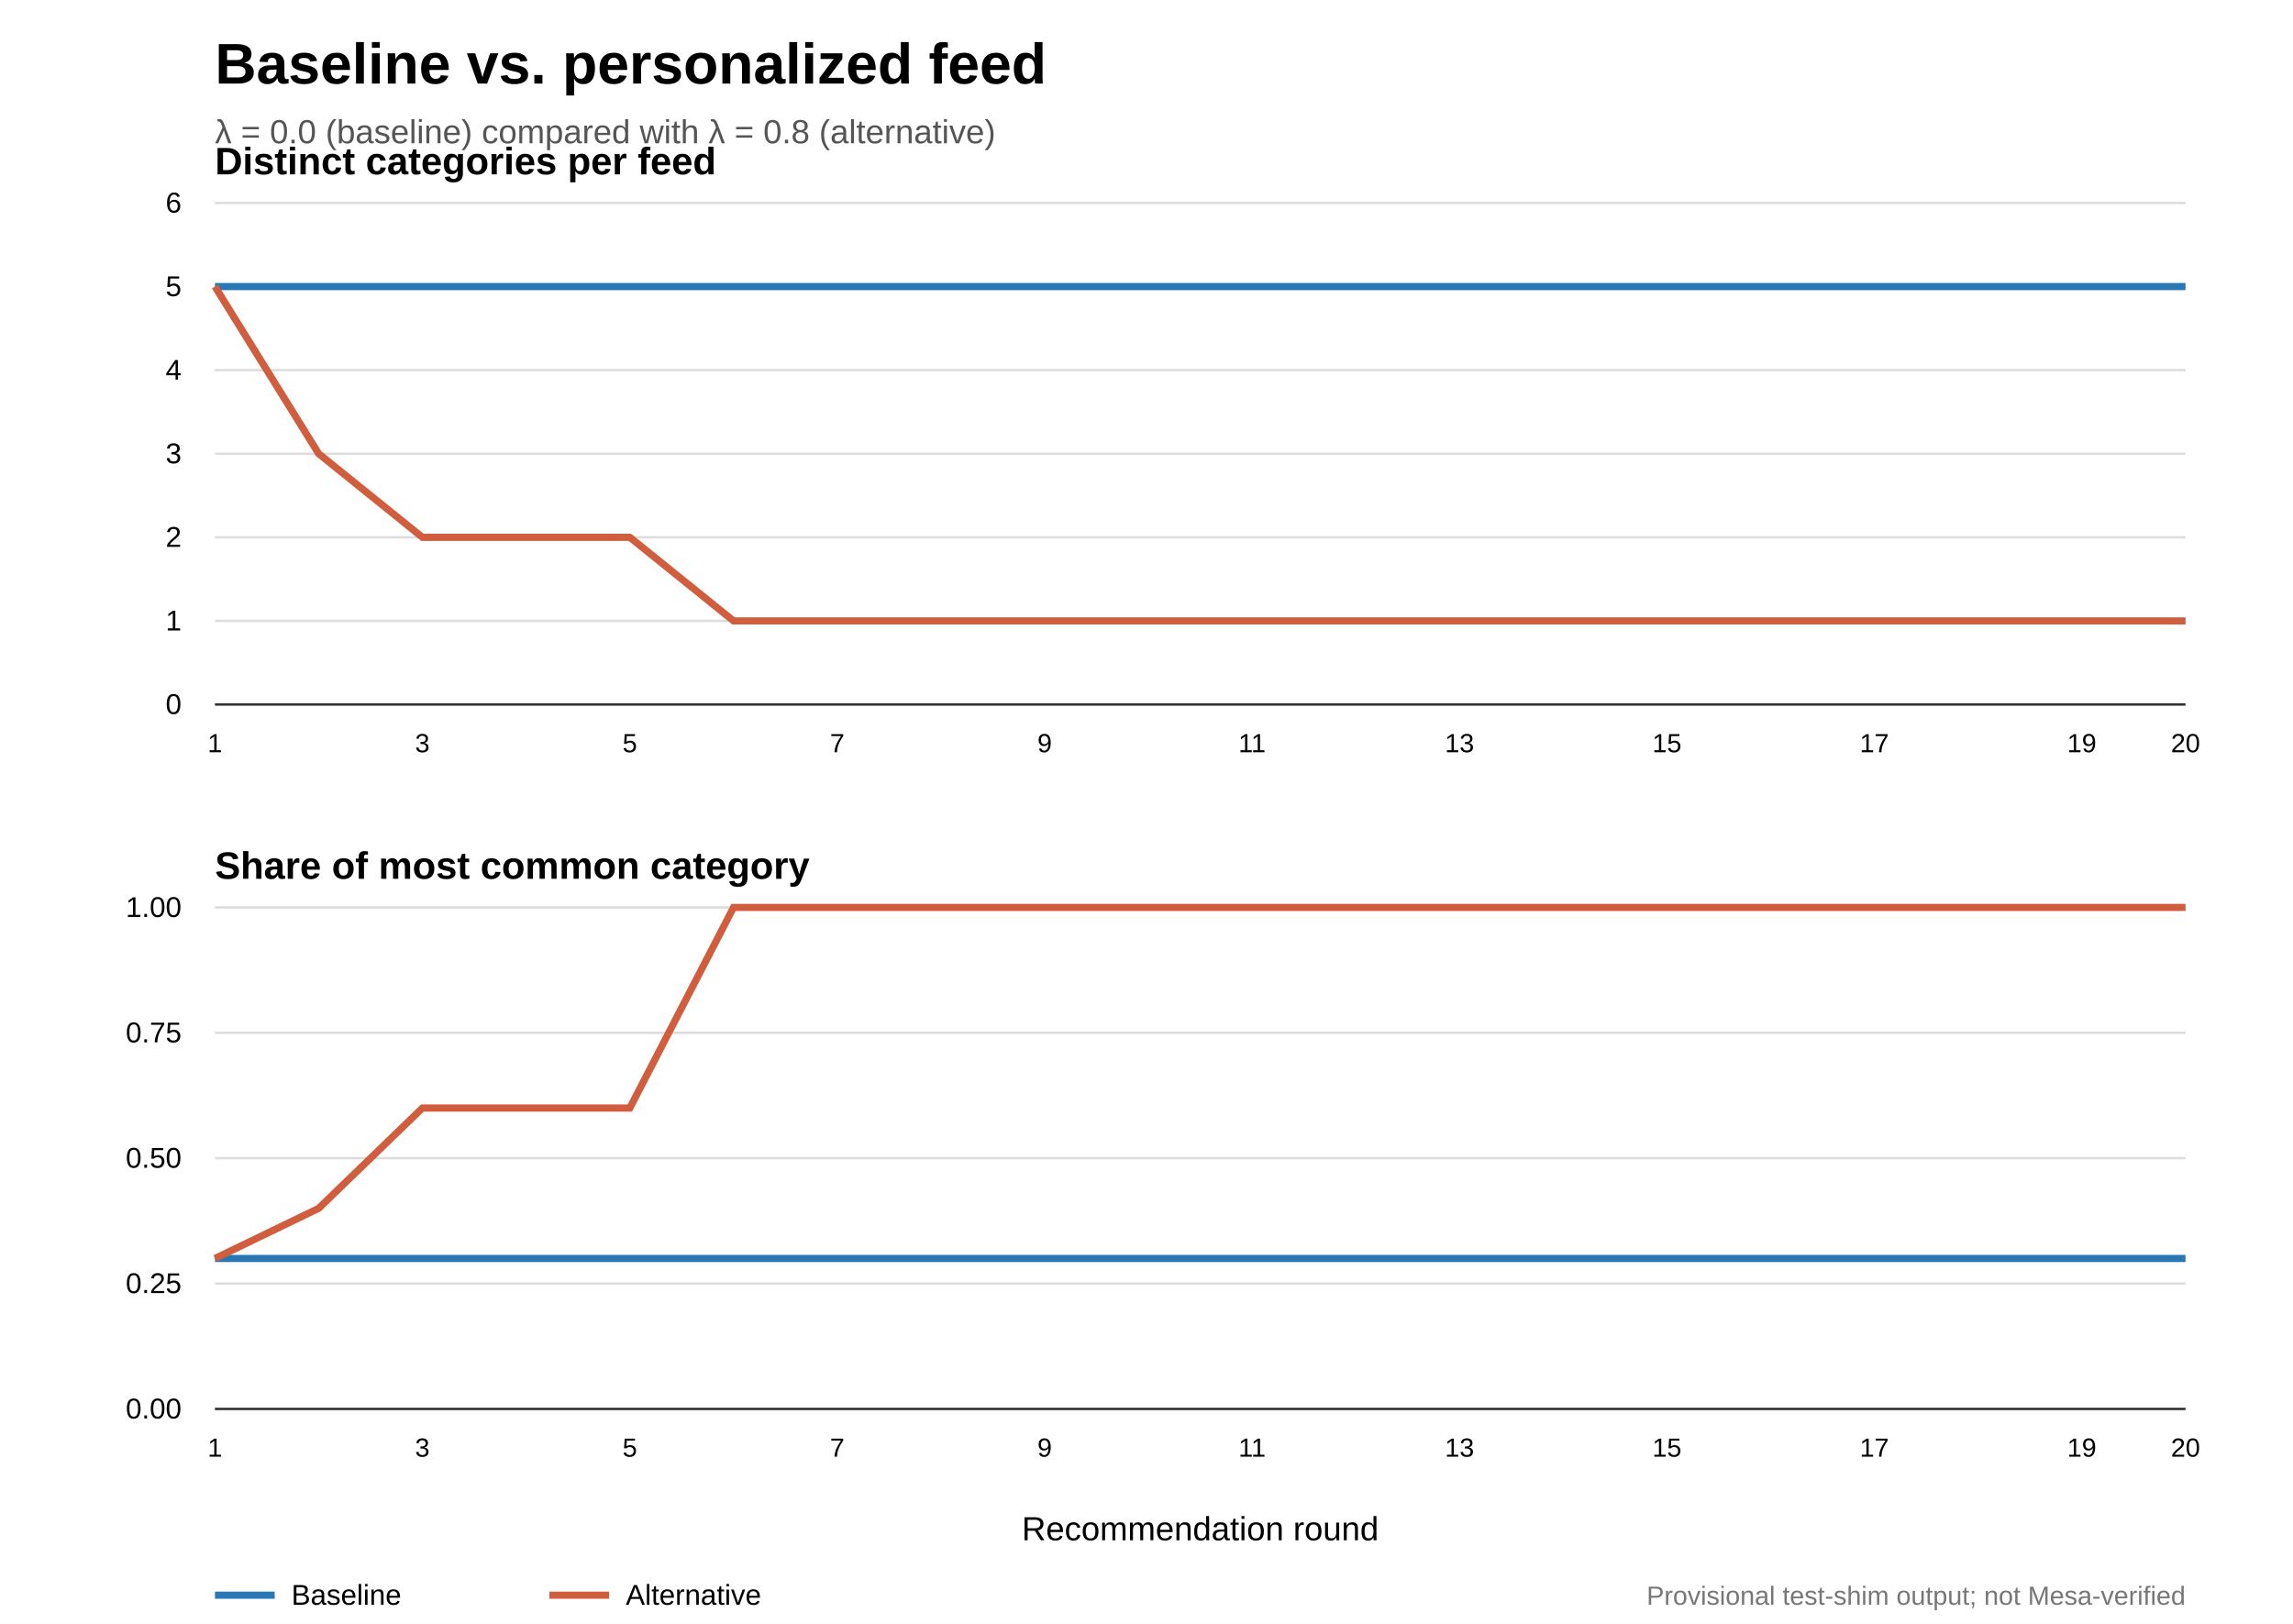
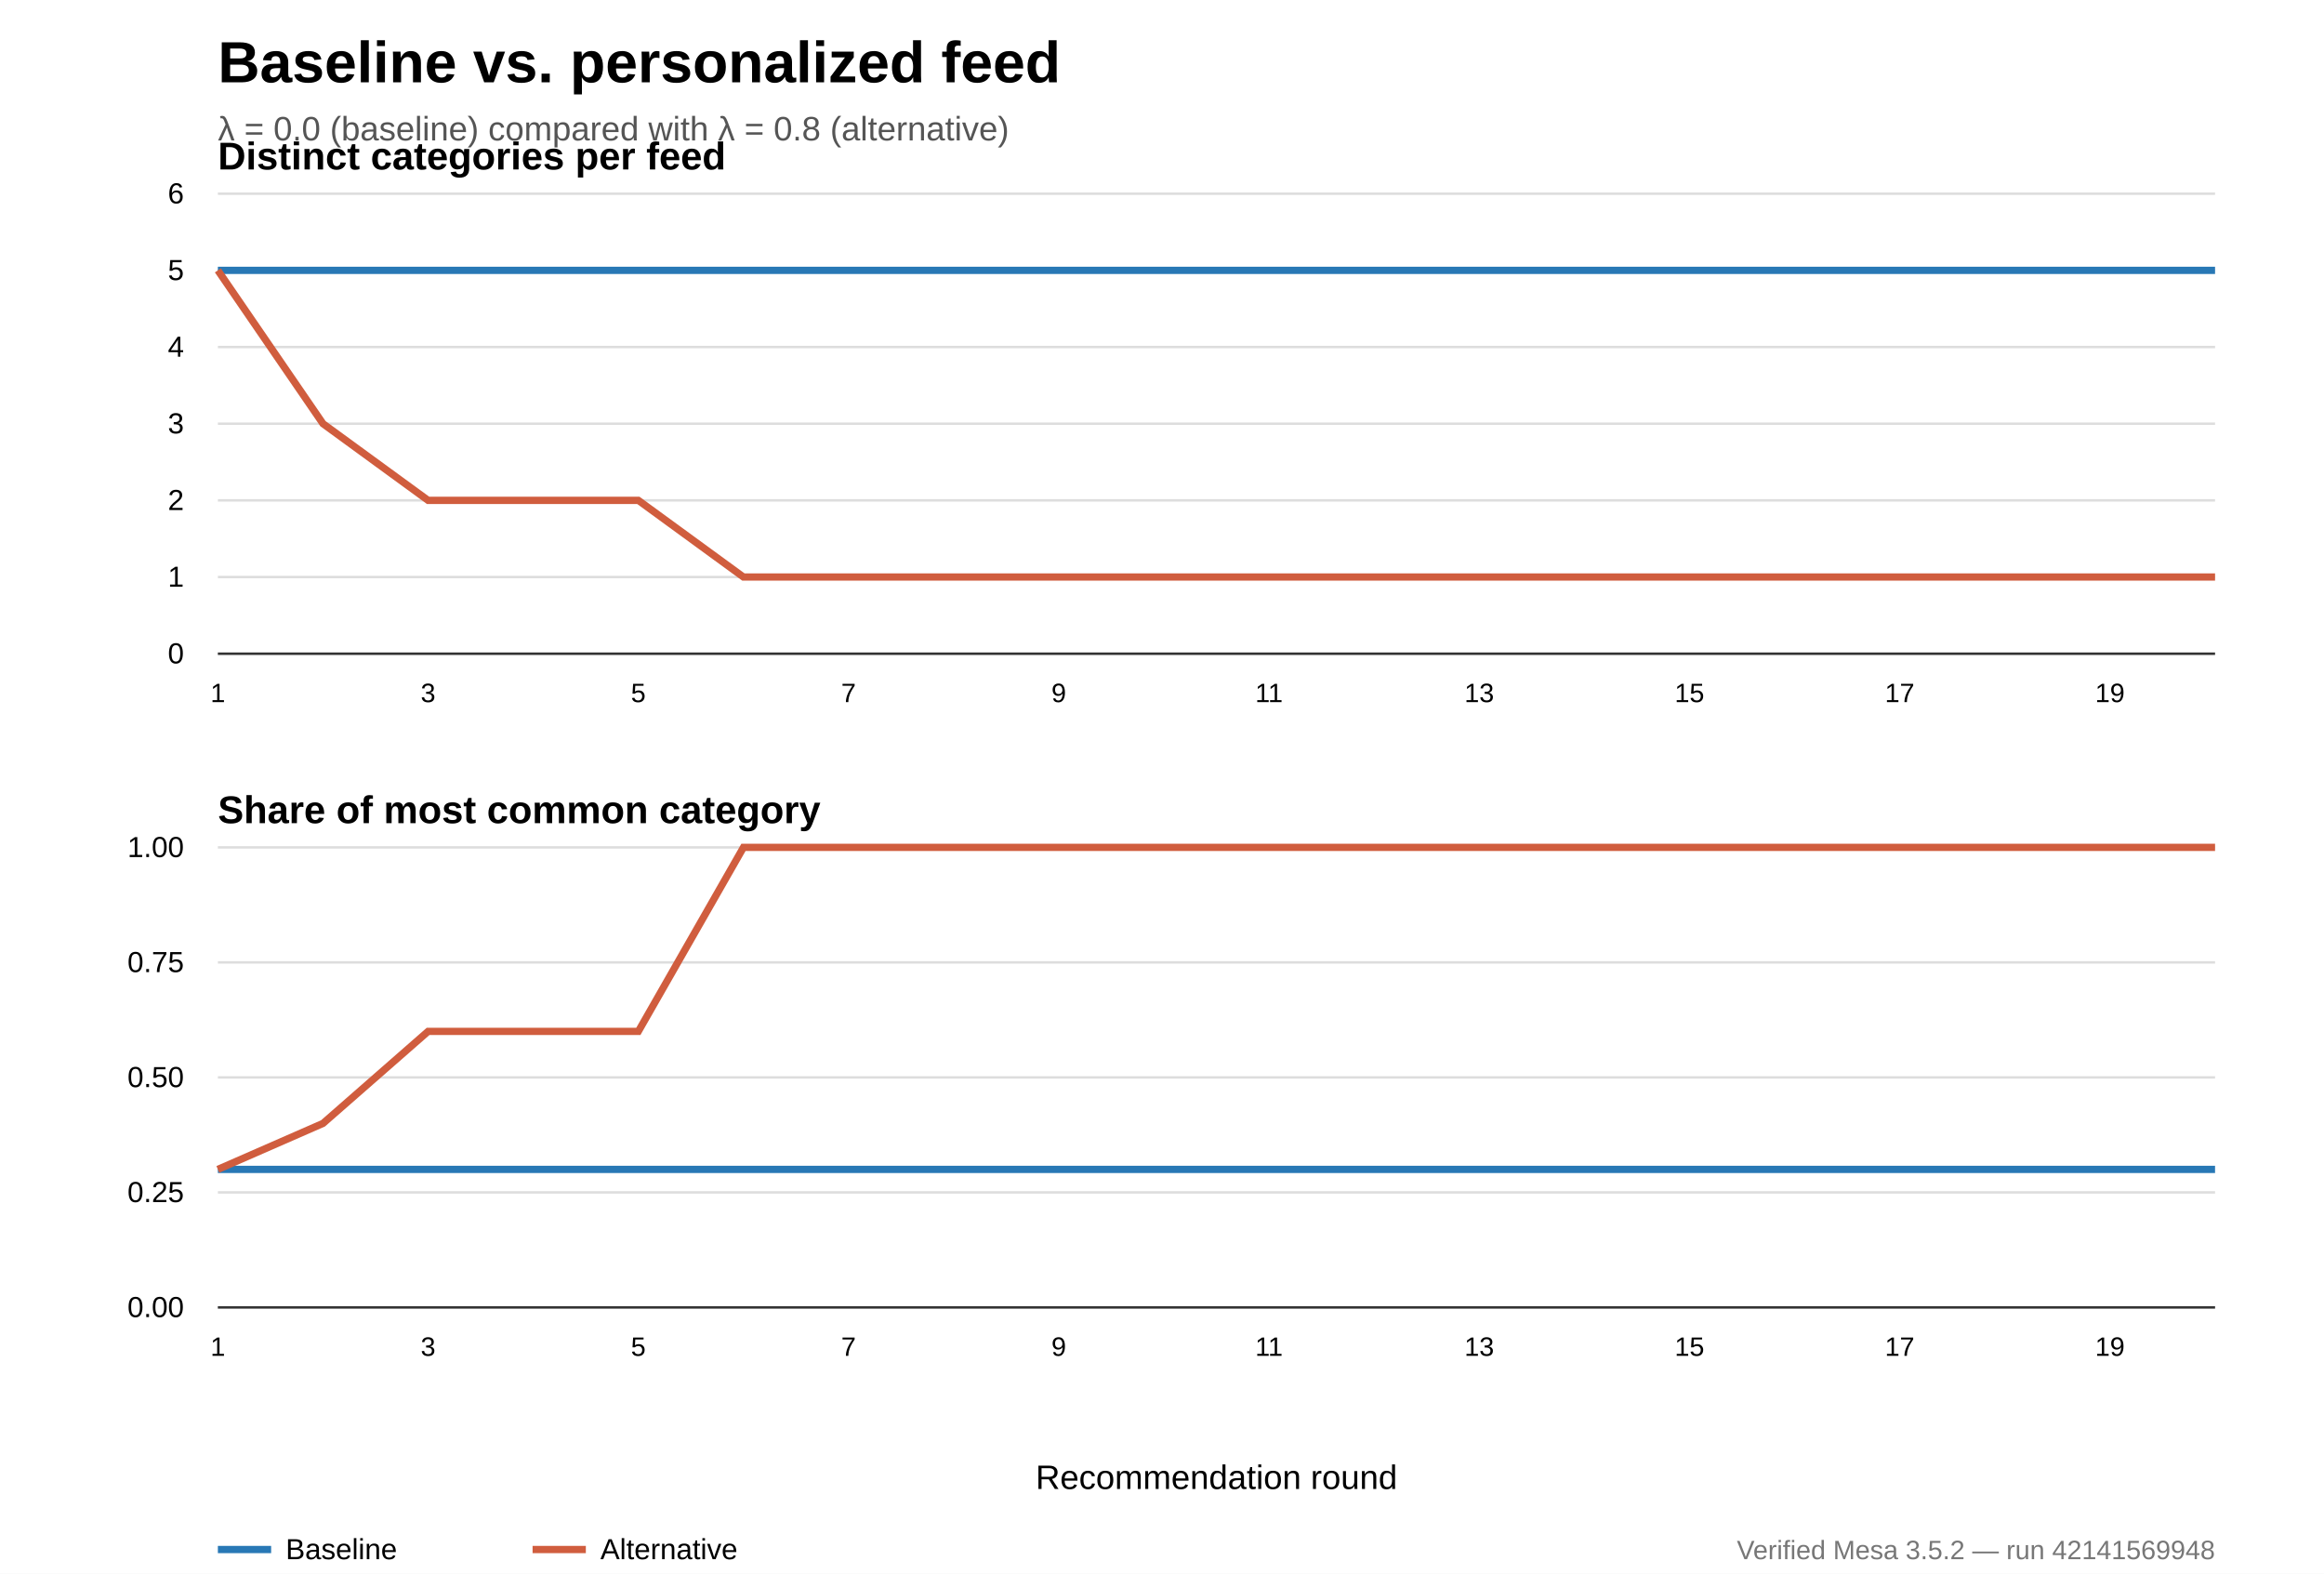
- <svg xmlns="http://www.w3.org/2000/svg" width="960" height="680" viewBox="0 0 960 680">
+ <svg xmlns="http://www.w3.org/2000/svg" width="960" height="650" viewBox="0 0 960 650">
  <rect width="100%" height="100%" fill="white" />
-   <text x="90" y="35" font-family="Arial" font-size="24" font-weight="bold">Baseline vs. personalized feed</text>
-   <text x="90" y="60" font-family="Arial" font-size="14" fill="#555">λ = 0.0 (baseline) compared with λ = 0.8 (alternative)</text>
-   <line x1="90" y1="295" x2="915" y2="295" stroke="#ddd" />
-   <text x="76" y="299" text-anchor="end" font-family="Arial" font-size="12">0</text>
-   <line x1="90" y1="260" x2="915" y2="260" stroke="#ddd" />
-   <text x="76" y="264" text-anchor="end" font-family="Arial" font-size="12">1</text>
-   <line x1="90" y1="225" x2="915" y2="225" stroke="#ddd" />
-   <text x="76" y="229" text-anchor="end" font-family="Arial" font-size="12">2</text>
-   <line x1="90" y1="190" x2="915" y2="190" stroke="#ddd" />
-   <text x="76" y="194" text-anchor="end" font-family="Arial" font-size="12">3</text>
-   <line x1="90" y1="155" x2="915" y2="155" stroke="#ddd" />
-   <text x="76" y="159" text-anchor="end" font-family="Arial" font-size="12">4</text>
-   <line x1="90" y1="120" x2="915" y2="120" stroke="#ddd" />
-   <text x="76" y="124" text-anchor="end" font-family="Arial" font-size="12">5</text>
-   <line x1="90" y1="85" x2="915" y2="85" stroke="#ddd" />
-   <text x="76" y="89" text-anchor="end" font-family="Arial" font-size="12">6</text>
-   <text x="90" y="73" font-family="Arial" font-size="16" font-weight="bold">Distinct categories per feed</text>
-   <polyline points="90,120 133.421,120 176.842,120 220.263,120 263.684,120 307.105,120 350.526,120 393.947,120 437.368,120 480.789,120 524.211,120 567.632,120 611.053,120 654.474,120 697.895,120 741.316,120 784.737,120 828.158,120 871.579,120 915,120" fill="none" stroke="#2878B5" stroke-width="3" />
-   <polyline points="90,120 133.421,190 176.842,225 220.263,225 263.684,225 307.105,260 350.526,260 393.947,260 437.368,260 480.789,260 524.211,260 567.632,260 611.053,260 654.474,260 697.895,260 741.316,260 784.737,260 828.158,260 871.579,260 915,260" fill="none" stroke="#D05D3E" stroke-width="3" />
-   <line x1="90" y1="295" x2="915" y2="295" stroke="#333" />
-   <text x="90" y="315" text-anchor="middle" font-family="Arial" font-size="11">1</text>
-   <text x="176.842" y="315" text-anchor="middle" font-family="Arial" font-size="11">3</text>
-   <text x="263.684" y="315" text-anchor="middle" font-family="Arial" font-size="11">5</text>
-   <text x="350.526" y="315" text-anchor="middle" font-family="Arial" font-size="11">7</text>
-   <text x="437.368" y="315" text-anchor="middle" font-family="Arial" font-size="11">9</text>
-   <text x="524.211" y="315" text-anchor="middle" font-family="Arial" font-size="11">11</text>
-   <text x="611.053" y="315" text-anchor="middle" font-family="Arial" font-size="11">13</text>
-   <text x="697.895" y="315" text-anchor="middle" font-family="Arial" font-size="11">15</text>
-   <text x="784.737" y="315" text-anchor="middle" font-family="Arial" font-size="11">17</text>
-   <text x="871.579" y="315" text-anchor="middle" font-family="Arial" font-size="11">19</text>
-   <text x="915" y="315" text-anchor="middle" font-family="Arial" font-size="11">20</text>
-   <line x1="90" y1="590" x2="915" y2="590" stroke="#ddd" />
-   <text x="76" y="594" text-anchor="end" font-family="Arial" font-size="12">0.00</text>
-   <line x1="90" y1="537.5" x2="915" y2="537.5" stroke="#ddd" />
-   <text x="76" y="541.5" text-anchor="end" font-family="Arial" font-size="12">0.25</text>
-   <line x1="90" y1="485" x2="915" y2="485" stroke="#ddd" />
-   <text x="76" y="489" text-anchor="end" font-family="Arial" font-size="12">0.50</text>
-   <line x1="90" y1="432.5" x2="915" y2="432.5" stroke="#ddd" />
-   <text x="76" y="436.5" text-anchor="end" font-family="Arial" font-size="12">0.75</text>
-   <line x1="90" y1="380" x2="915" y2="380" stroke="#ddd" />
-   <text x="76" y="384" text-anchor="end" font-family="Arial" font-size="12">1.00</text>
-   <text x="90" y="368" font-family="Arial" font-size="16" font-weight="bold">Share of most common category</text>
-   <polyline points="90,527 133.421,527 176.842,527 220.263,527 263.684,527 307.105,527 350.526,527 393.947,527 437.368,527 480.789,527 524.211,527 567.632,527 611.053,527 654.474,527 697.895,527 741.316,527 784.737,527 828.158,527 871.579,527 915,527" fill="none" stroke="#2878B5" stroke-width="3" />
-   <polyline points="90,527 133.421,506 176.842,464 220.263,464 263.684,464 307.105,380 350.526,380 393.947,380 437.368,380 480.789,380 524.211,380 567.632,380 611.053,380 654.474,380 697.895,380 741.316,380 784.737,380 828.158,380 871.579,380 915,380" fill="none" stroke="#D05D3E" stroke-width="3" />
-   <line x1="90" y1="590" x2="915" y2="590" stroke="#333" />
-   <text x="90" y="610" text-anchor="middle" font-family="Arial" font-size="11">1</text>
-   <text x="176.842" y="610" text-anchor="middle" font-family="Arial" font-size="11">3</text>
-   <text x="263.684" y="610" text-anchor="middle" font-family="Arial" font-size="11">5</text>
-   <text x="350.526" y="610" text-anchor="middle" font-family="Arial" font-size="11">7</text>
-   <text x="437.368" y="610" text-anchor="middle" font-family="Arial" font-size="11">9</text>
-   <text x="524.211" y="610" text-anchor="middle" font-family="Arial" font-size="11">11</text>
-   <text x="611.053" y="610" text-anchor="middle" font-family="Arial" font-size="11">13</text>
-   <text x="697.895" y="610" text-anchor="middle" font-family="Arial" font-size="11">15</text>
-   <text x="784.737" y="610" text-anchor="middle" font-family="Arial" font-size="11">17</text>
-   <text x="871.579" y="610" text-anchor="middle" font-family="Arial" font-size="11">19</text>
-   <text x="915" y="610" text-anchor="middle" font-family="Arial" font-size="11">20</text>
-   <text x="502.5" y="645" text-anchor="middle" font-family="Arial" font-size="14">Recommendation round</text>
-   <line x1="90" y1="668" x2="115" y2="668" stroke="#2878B5" stroke-width="3" />
-   <text x="122" y="672" font-family="Arial" font-size="12">Baseline</text>
-   <line x1="230" y1="668" x2="255" y2="668" stroke="#D05D3E" stroke-width="3" />
-   <text x="262" y="672" font-family="Arial" font-size="12">Alternative</text>
-   <text x="915" y="672" text-anchor="end" font-family="Arial" font-size="11" fill="#777">Provisional test-shim output; not Mesa-verified</text>
+   <text x="90" y="34" font-family="Arial" font-size="24" font-weight="bold">Baseline vs. personalized feed</text>
+   <text x="90" y="58" font-family="Arial" font-size="14" fill="#555">λ = 0.0 (baseline) compared with λ = 0.8 (alternative)</text>
+   <line x1="90" y1="270" x2="915" y2="270" stroke="#ddd" />
+   <text x="76" y="274" text-anchor="end" font-family="Arial" font-size="12">0</text>
+   <line x1="90" y1="238.333" x2="915" y2="238.333" stroke="#ddd" />
+   <text x="76" y="242.333" text-anchor="end" font-family="Arial" font-size="12">1</text>
+   <line x1="90" y1="206.667" x2="915" y2="206.667" stroke="#ddd" />
+   <text x="76" y="210.667" text-anchor="end" font-family="Arial" font-size="12">2</text>
+   <line x1="90" y1="175" x2="915" y2="175" stroke="#ddd" />
+   <text x="76" y="179" text-anchor="end" font-family="Arial" font-size="12">3</text>
+   <line x1="90" y1="143.333" x2="915" y2="143.333" stroke="#ddd" />
+   <text x="76" y="147.333" text-anchor="end" font-family="Arial" font-size="12">4</text>
+   <line x1="90" y1="111.667" x2="915" y2="111.667" stroke="#ddd" />
+   <text x="76" y="115.667" text-anchor="end" font-family="Arial" font-size="12">5</text>
+   <line x1="90" y1="80" x2="915" y2="80" stroke="#ddd" />
+   <text x="76" y="84" text-anchor="end" font-family="Arial" font-size="12">6</text>
+   <text x="90" y="70" font-family="Arial" font-size="16" font-weight="bold">Distinct categories per feed</text>
+   <polyline points="90,111.667 133.421,111.667 176.842,111.667 220.263,111.667 263.684,111.667 307.105,111.667 350.526,111.667 393.947,111.667 437.368,111.667 480.789,111.667 524.211,111.667 567.632,111.667 611.053,111.667 654.474,111.667 697.895,111.667 741.316,111.667 784.737,111.667 828.158,111.667 871.579,111.667 915,111.667" fill="none" stroke="#2878B5" stroke-width="3" />
+   <polyline points="90,111.667 133.421,175 176.842,206.667 220.263,206.667 263.684,206.667 307.105,238.333 350.526,238.333 393.947,238.333 437.368,238.333 480.789,238.333 524.211,238.333 567.632,238.333 611.053,238.333 654.474,238.333 697.895,238.333 741.316,238.333 784.737,238.333 828.158,238.333 871.579,238.333 915,238.333" fill="none" stroke="#D05D3E" stroke-width="3" />
+   <line x1="90" y1="270" x2="915" y2="270" stroke="#333" />
+   <text x="90" y="290" text-anchor="middle" font-family="Arial" font-size="11">1</text>
+   <text x="176.842" y="290" text-anchor="middle" font-family="Arial" font-size="11">3</text>
+   <text x="263.684" y="290" text-anchor="middle" font-family="Arial" font-size="11">5</text>
+   <text x="350.526" y="290" text-anchor="middle" font-family="Arial" font-size="11">7</text>
+   <text x="437.368" y="290" text-anchor="middle" font-family="Arial" font-size="11">9</text>
+   <text x="524.211" y="290" text-anchor="middle" font-family="Arial" font-size="11">11</text>
+   <text x="611.053" y="290" text-anchor="middle" font-family="Arial" font-size="11">13</text>
+   <text x="697.895" y="290" text-anchor="middle" font-family="Arial" font-size="11">15</text>
+   <text x="784.737" y="290" text-anchor="middle" font-family="Arial" font-size="11">17</text>
+   <text x="871.579" y="290" text-anchor="middle" font-family="Arial" font-size="11">19</text>
+   <line x1="90" y1="540" x2="915" y2="540" stroke="#ddd" />
+   <text x="76" y="544" text-anchor="end" font-family="Arial" font-size="12">0.00</text>
+   <line x1="90" y1="492.5" x2="915" y2="492.5" stroke="#ddd" />
+   <text x="76" y="496.5" text-anchor="end" font-family="Arial" font-size="12">0.25</text>
+   <line x1="90" y1="445" x2="915" y2="445" stroke="#ddd" />
+   <text x="76" y="449" text-anchor="end" font-family="Arial" font-size="12">0.50</text>
+   <line x1="90" y1="397.5" x2="915" y2="397.5" stroke="#ddd" />
+   <text x="76" y="401.5" text-anchor="end" font-family="Arial" font-size="12">0.75</text>
+   <line x1="90" y1="350" x2="915" y2="350" stroke="#ddd" />
+   <text x="76" y="354" text-anchor="end" font-family="Arial" font-size="12">1.00</text>
+   <text x="90" y="340" font-family="Arial" font-size="16" font-weight="bold">Share of most common category</text>
+   <polyline points="90,483 133.421,483 176.842,483 220.263,483 263.684,483 307.105,483 350.526,483 393.947,483 437.368,483 480.789,483 524.211,483 567.632,483 611.053,483 654.474,483 697.895,483 741.316,483 784.737,483 828.158,483 871.579,483 915,483" fill="none" stroke="#2878B5" stroke-width="3" />
+   <polyline points="90,483 133.421,464 176.842,426 220.263,426 263.684,426 307.105,350 350.526,350 393.947,350 437.368,350 480.789,350 524.211,350 567.632,350 611.053,350 654.474,350 697.895,350 741.316,350 784.737,350 828.158,350 871.579,350 915,350" fill="none" stroke="#D05D3E" stroke-width="3" />
+   <line x1="90" y1="540" x2="915" y2="540" stroke="#333" />
+   <text x="90" y="560" text-anchor="middle" font-family="Arial" font-size="11">1</text>
+   <text x="176.842" y="560" text-anchor="middle" font-family="Arial" font-size="11">3</text>
+   <text x="263.684" y="560" text-anchor="middle" font-family="Arial" font-size="11">5</text>
+   <text x="350.526" y="560" text-anchor="middle" font-family="Arial" font-size="11">7</text>
+   <text x="437.368" y="560" text-anchor="middle" font-family="Arial" font-size="11">9</text>
+   <text x="524.211" y="560" text-anchor="middle" font-family="Arial" font-size="11">11</text>
+   <text x="611.053" y="560" text-anchor="middle" font-family="Arial" font-size="11">13</text>
+   <text x="697.895" y="560" text-anchor="middle" font-family="Arial" font-size="11">15</text>
+   <text x="784.737" y="560" text-anchor="middle" font-family="Arial" font-size="11">17</text>
+   <text x="871.579" y="560" text-anchor="middle" font-family="Arial" font-size="11">19</text>
+   <text x="502.5" y="615" text-anchor="middle" font-family="Arial" font-size="14">Recommendation round</text>
+   <line x1="90" y1="640" x2="112" y2="640" stroke="#2878B5" stroke-width="3" />
+   <text x="118" y="644" font-family="Arial" font-size="12">Baseline</text>
+   <line x1="220" y1="640" x2="242" y2="640" stroke="#D05D3E" stroke-width="3" />
+   <text x="248" y="644" font-family="Arial" font-size="12">Alternative</text>
+   <text x="915" y="644" text-anchor="end" font-family="Arial" font-size="11" fill="#777">Verified Mesa 3.5.2 — run 42141569948</text>
</svg>
